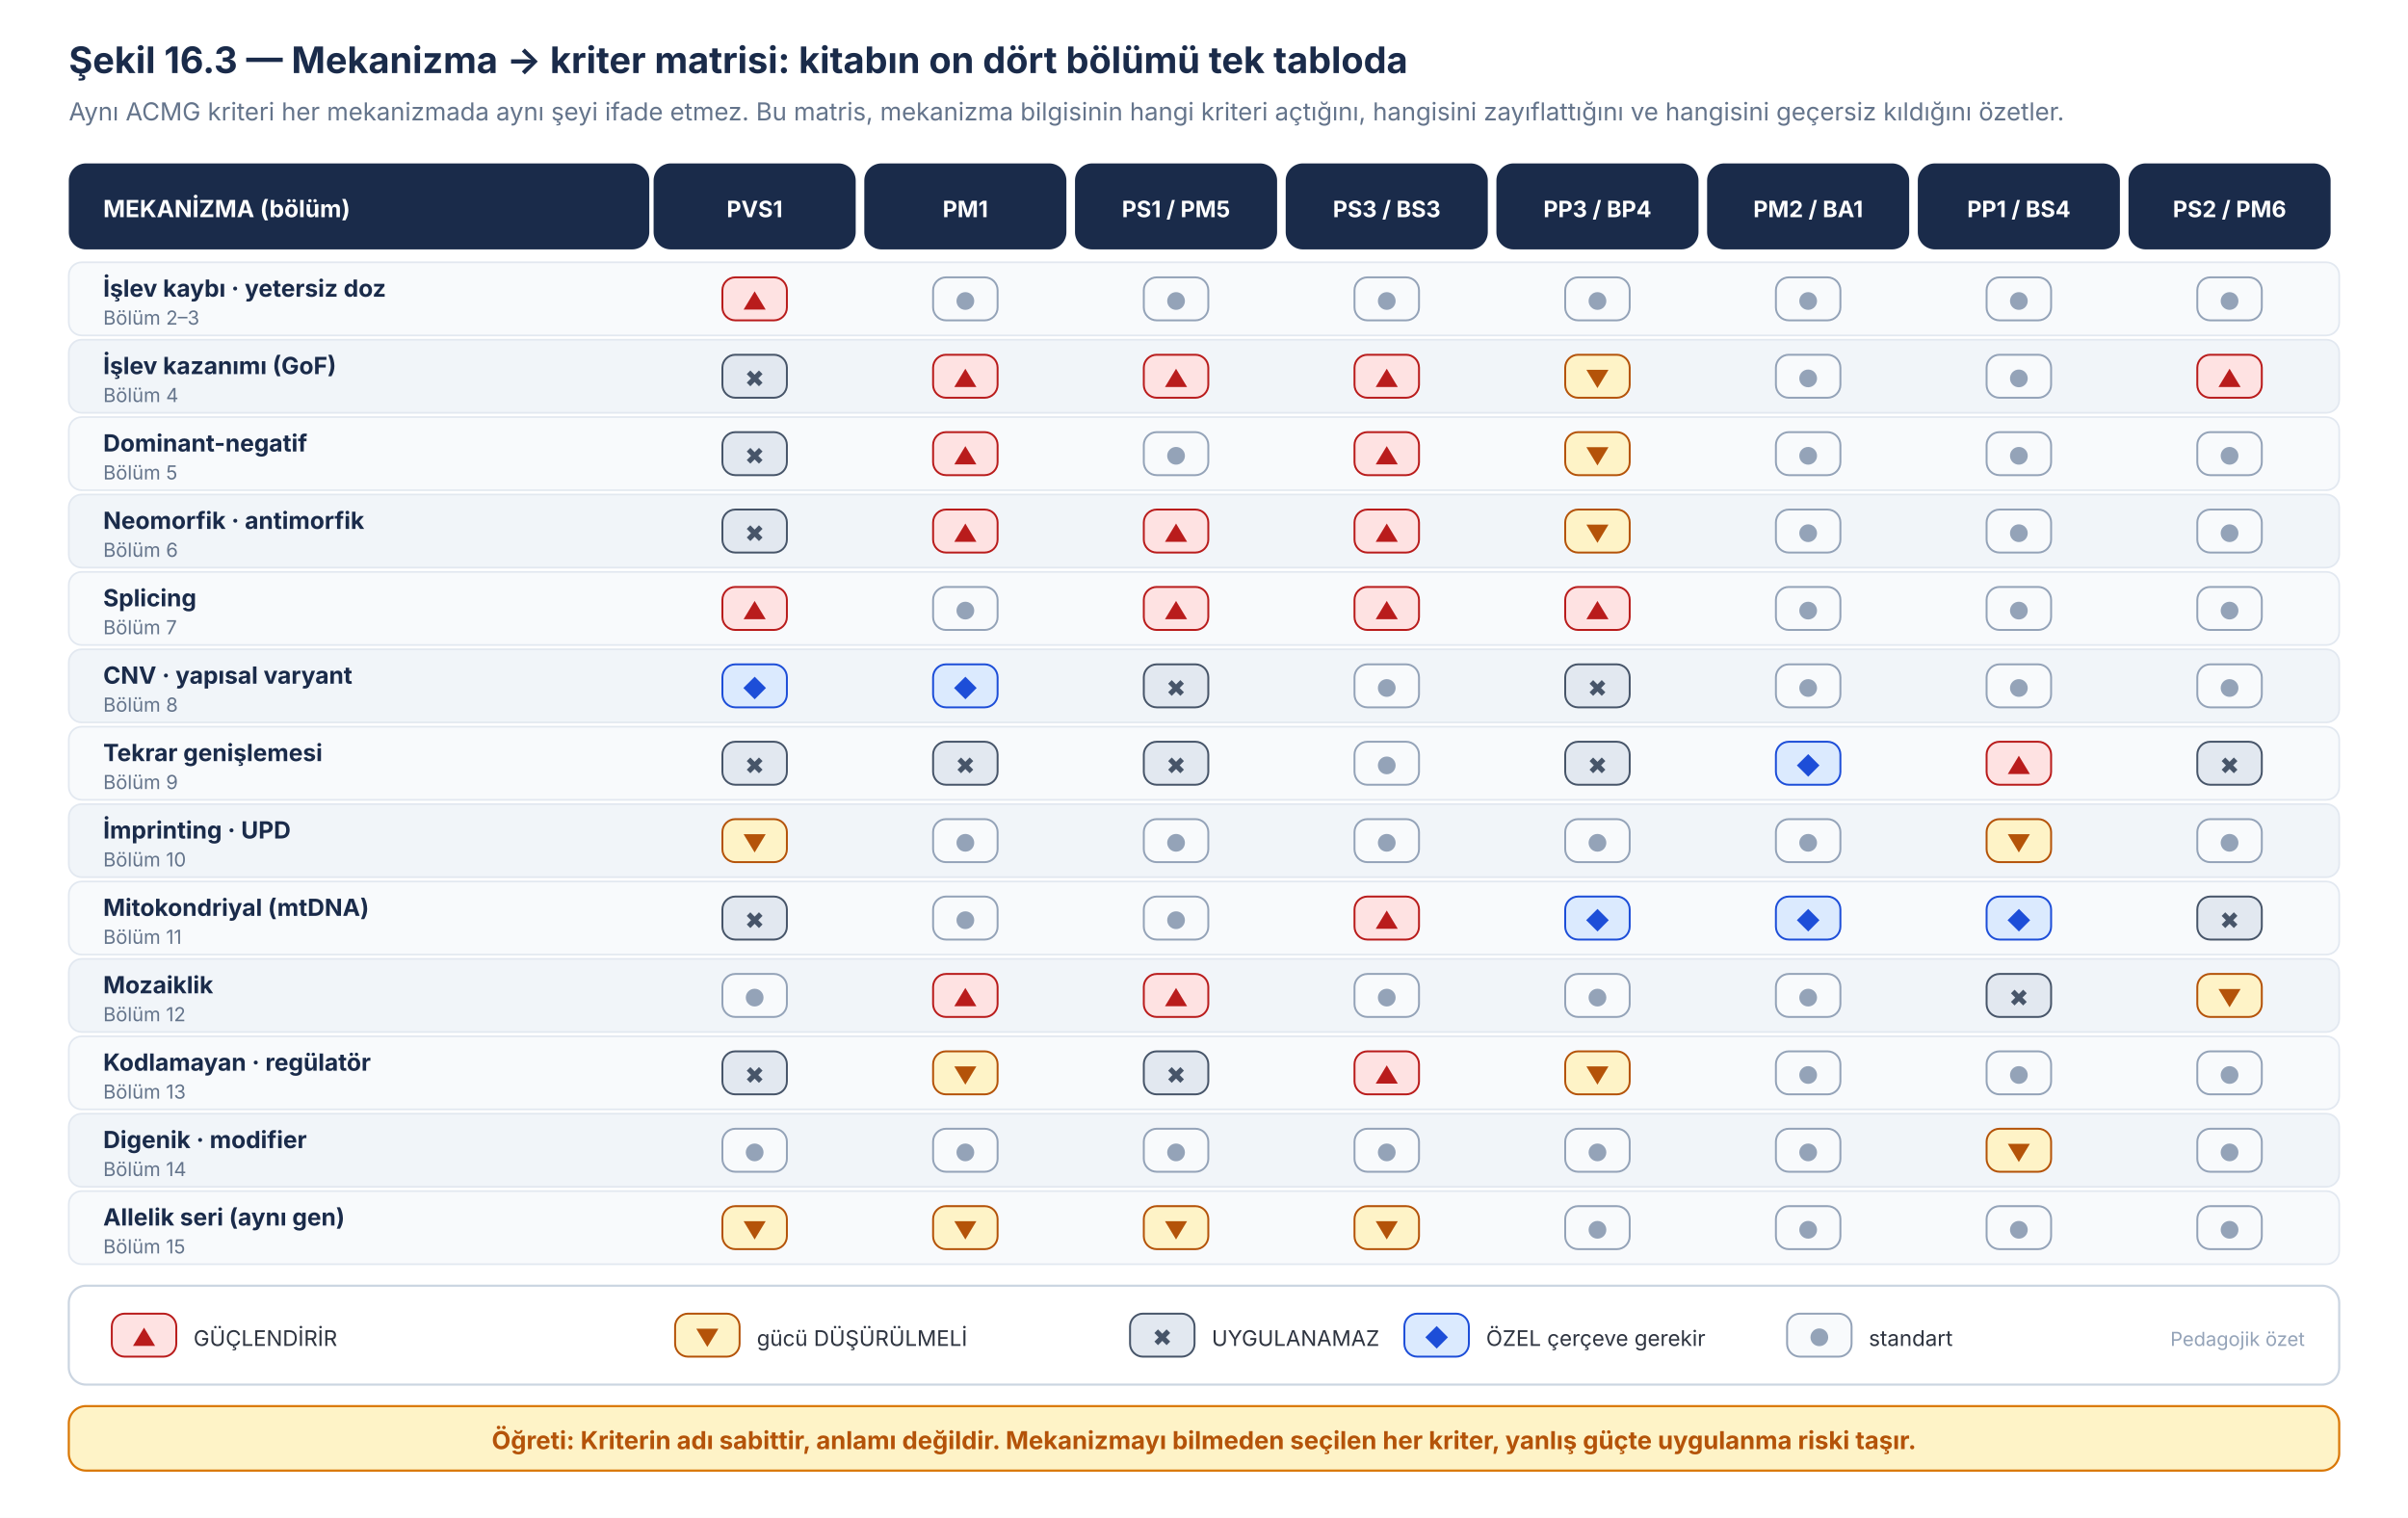
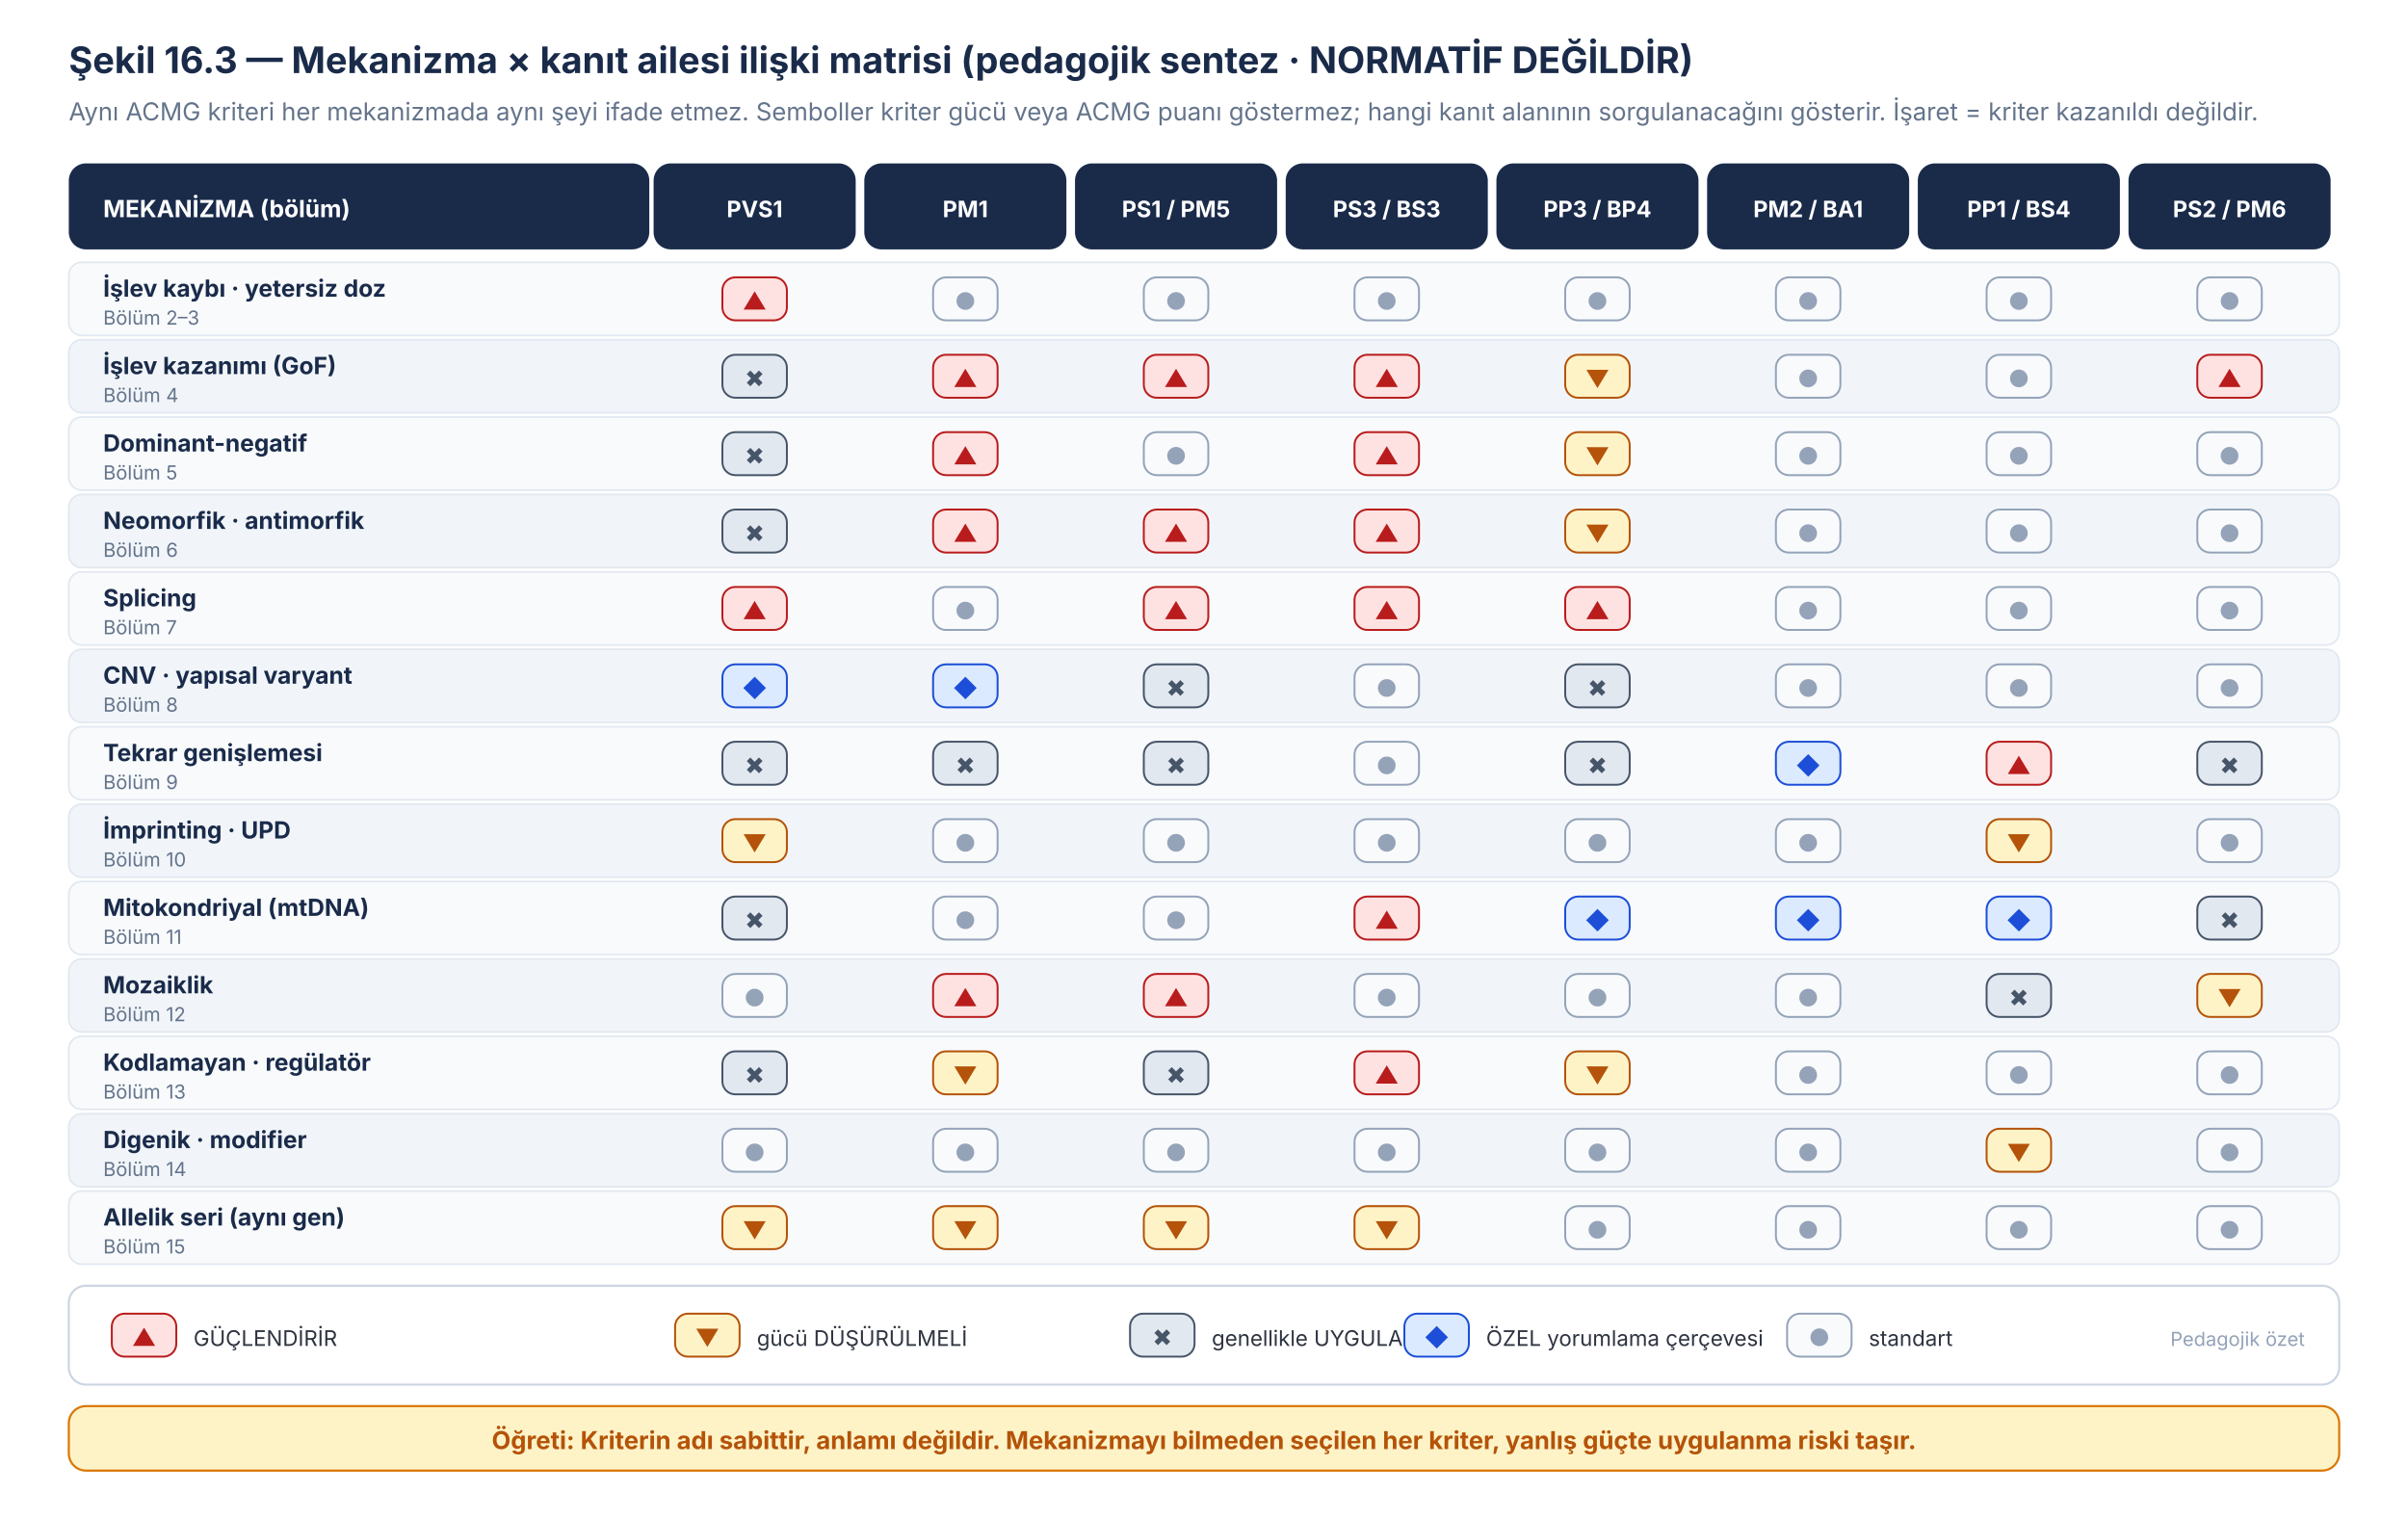
<svg xmlns="http://www.w3.org/2000/svg" viewBox="0 0 1120 706" width="1120" height="706" font-family="Inter, 'Source Sans 3', 'Helvetica Neue', Arial, sans-serif">
  <rect x="0" y="0" width="1120" height="706" fill="#ffffff" />
-   <text x="32" y="34" font-size="17" font-weight="700" fill="#1A2B4A">Şekil 16.3 — Mekanizma → kriter matrisi: kitabın on dört bölümü tek tabloda</text>
-   <text x="32" y="56" font-size="11.5" fill="#64748B">Aynı ACMG kriteri her mekanizmada aynı şeyi ifade etmez. Bu matris, mekanizma bilgisinin hangi kriteri açtığını, hangisini zayıflattığını ve hangisini geçersiz kıldığını özetler.</text>
+   <text x="32" y="34" font-size="17" font-weight="700" fill="#1A2B4A">Şekil 16.3 — Mekanizma × kanıt ailesi ilişki matrisi (pedagojik sentez · NORMATİF DEĞİLDİR)</text>
+   <text x="32" y="56" font-size="11.5" fill="#64748B">Aynı ACMG kriteri her mekanizmada aynı şeyi ifade etmez. Semboller kriter gücü veya ACMG puanı göstermez; hangi kanıt alanının sorgulanacağını gösterir. İşaret = kriter kazanıldı değildir.</text>
  <rect x="32" y="76" width="270" height="40" rx="8" fill="#1A2B4A" />
  <text x="48" y="101" font-size="11" font-weight="700" fill="#ffffff">MEKANİZMA (bölüm)</text>
  <rect x="304" y="76" width="94" height="40" rx="8" fill="#1A2B4A" />
  <text x="351" y="101" font-size="10.5" font-weight="700" fill="#ffffff" text-anchor="middle">PVS1</text>
  <rect x="402" y="76" width="94" height="40" rx="8" fill="#1A2B4A" />
  <text x="449" y="101" font-size="10.5" font-weight="700" fill="#ffffff" text-anchor="middle">PM1</text>
  <rect x="500" y="76" width="94" height="40" rx="8" fill="#1A2B4A" />
  <text x="547" y="101" font-size="10.5" font-weight="700" fill="#ffffff" text-anchor="middle">PS1 / PM5</text>
  <rect x="598" y="76" width="94" height="40" rx="8" fill="#1A2B4A" />
  <text x="645" y="101" font-size="10.5" font-weight="700" fill="#ffffff" text-anchor="middle">PS3 / BS3</text>
  <rect x="696" y="76" width="94" height="40" rx="8" fill="#1A2B4A" />
  <text x="743" y="101" font-size="10.5" font-weight="700" fill="#ffffff" text-anchor="middle">PP3 / BP4</text>
  <rect x="794" y="76" width="94" height="40" rx="8" fill="#1A2B4A" />
  <text x="841" y="101" font-size="10.5" font-weight="700" fill="#ffffff" text-anchor="middle">PM2 / BA1</text>
  <rect x="892" y="76" width="94" height="40" rx="8" fill="#1A2B4A" />
  <text x="939" y="101" font-size="10.5" font-weight="700" fill="#ffffff" text-anchor="middle">PP1 / BS4</text>
  <rect x="990" y="76" width="94" height="40" rx="8" fill="#1A2B4A" />
  <text x="1037" y="101" font-size="10.5" font-weight="700" fill="#ffffff" text-anchor="middle">PS2 / PM6</text>
  <rect x="32" y="122" width="1056" height="34" rx="6" fill="#F8FAFC" stroke="#E2E8F0" stroke-width="0.8" />
  <text x="48" y="138" font-size="11" font-weight="700" fill="#1A2B4A">İşlev kaybı · yetersiz doz</text>
  <text x="48" y="151" font-size="9" fill="#64748B">Bölüm 2–3</text>
  <rect x="336" y="129" width="30" height="20" rx="6" fill="#FEE2E2" stroke="#B91C1C" stroke-width="0.9" />
  <text x="351" y="144" font-size="11" font-weight="700" fill="#B91C1C" text-anchor="middle">▲</text>
  <rect x="434" y="129" width="30" height="20" rx="6" fill="#F8FAFC" stroke="#94A3B8" stroke-width="0.9" />
  <text x="449" y="144" font-size="11" font-weight="700" fill="#94A3B8" text-anchor="middle">●</text>
  <rect x="532" y="129" width="30" height="20" rx="6" fill="#F8FAFC" stroke="#94A3B8" stroke-width="0.9" />
  <text x="547" y="144" font-size="11" font-weight="700" fill="#94A3B8" text-anchor="middle">●</text>
  <rect x="630" y="129" width="30" height="20" rx="6" fill="#F8FAFC" stroke="#94A3B8" stroke-width="0.9" />
  <text x="645" y="144" font-size="11" font-weight="700" fill="#94A3B8" text-anchor="middle">●</text>
  <rect x="728" y="129" width="30" height="20" rx="6" fill="#F8FAFC" stroke="#94A3B8" stroke-width="0.9" />
  <text x="743" y="144" font-size="11" font-weight="700" fill="#94A3B8" text-anchor="middle">●</text>
  <rect x="826" y="129" width="30" height="20" rx="6" fill="#F8FAFC" stroke="#94A3B8" stroke-width="0.9" />
  <text x="841" y="144" font-size="11" font-weight="700" fill="#94A3B8" text-anchor="middle">●</text>
  <rect x="924" y="129" width="30" height="20" rx="6" fill="#F8FAFC" stroke="#94A3B8" stroke-width="0.9" />
  <text x="939" y="144" font-size="11" font-weight="700" fill="#94A3B8" text-anchor="middle">●</text>
  <rect x="1022" y="129" width="30" height="20" rx="6" fill="#F8FAFC" stroke="#94A3B8" stroke-width="0.9" />
  <text x="1037" y="144" font-size="11" font-weight="700" fill="#94A3B8" text-anchor="middle">●</text>
  <rect x="32" y="158" width="1056" height="34" rx="6" fill="#F1F5F9" stroke="#E2E8F0" stroke-width="0.8" />
  <text x="48" y="174" font-size="11" font-weight="700" fill="#1A2B4A">İşlev kazanımı (GoF)</text>
  <text x="48" y="187" font-size="9" fill="#64748B">Bölüm 4</text>
  <rect x="336" y="165" width="30" height="20" rx="6" fill="#E2E8F0" stroke="#475569" stroke-width="0.9" />
  <text x="351" y="180" font-size="11" font-weight="700" fill="#475569" text-anchor="middle">✖</text>
  <rect x="434" y="165" width="30" height="20" rx="6" fill="#FEE2E2" stroke="#B91C1C" stroke-width="0.9" />
  <text x="449" y="180" font-size="11" font-weight="700" fill="#B91C1C" text-anchor="middle">▲</text>
  <rect x="532" y="165" width="30" height="20" rx="6" fill="#FEE2E2" stroke="#B91C1C" stroke-width="0.9" />
  <text x="547" y="180" font-size="11" font-weight="700" fill="#B91C1C" text-anchor="middle">▲</text>
  <rect x="630" y="165" width="30" height="20" rx="6" fill="#FEE2E2" stroke="#B91C1C" stroke-width="0.9" />
  <text x="645" y="180" font-size="11" font-weight="700" fill="#B91C1C" text-anchor="middle">▲</text>
  <rect x="728" y="165" width="30" height="20" rx="6" fill="#FEF3C7" stroke="#B45309" stroke-width="0.9" />
  <text x="743" y="180" font-size="11" font-weight="700" fill="#B45309" text-anchor="middle">▼</text>
  <rect x="826" y="165" width="30" height="20" rx="6" fill="#F8FAFC" stroke="#94A3B8" stroke-width="0.9" />
  <text x="841" y="180" font-size="11" font-weight="700" fill="#94A3B8" text-anchor="middle">●</text>
  <rect x="924" y="165" width="30" height="20" rx="6" fill="#F8FAFC" stroke="#94A3B8" stroke-width="0.9" />
  <text x="939" y="180" font-size="11" font-weight="700" fill="#94A3B8" text-anchor="middle">●</text>
  <rect x="1022" y="165" width="30" height="20" rx="6" fill="#FEE2E2" stroke="#B91C1C" stroke-width="0.9" />
  <text x="1037" y="180" font-size="11" font-weight="700" fill="#B91C1C" text-anchor="middle">▲</text>
  <rect x="32" y="194" width="1056" height="34" rx="6" fill="#F8FAFC" stroke="#E2E8F0" stroke-width="0.8" />
  <text x="48" y="210" font-size="11" font-weight="700" fill="#1A2B4A">Dominant-negatif</text>
  <text x="48" y="223" font-size="9" fill="#64748B">Bölüm 5</text>
  <rect x="336" y="201" width="30" height="20" rx="6" fill="#E2E8F0" stroke="#475569" stroke-width="0.9" />
  <text x="351" y="216" font-size="11" font-weight="700" fill="#475569" text-anchor="middle">✖</text>
  <rect x="434" y="201" width="30" height="20" rx="6" fill="#FEE2E2" stroke="#B91C1C" stroke-width="0.9" />
  <text x="449" y="216" font-size="11" font-weight="700" fill="#B91C1C" text-anchor="middle">▲</text>
  <rect x="532" y="201" width="30" height="20" rx="6" fill="#F8FAFC" stroke="#94A3B8" stroke-width="0.9" />
  <text x="547" y="216" font-size="11" font-weight="700" fill="#94A3B8" text-anchor="middle">●</text>
  <rect x="630" y="201" width="30" height="20" rx="6" fill="#FEE2E2" stroke="#B91C1C" stroke-width="0.9" />
  <text x="645" y="216" font-size="11" font-weight="700" fill="#B91C1C" text-anchor="middle">▲</text>
  <rect x="728" y="201" width="30" height="20" rx="6" fill="#FEF3C7" stroke="#B45309" stroke-width="0.9" />
  <text x="743" y="216" font-size="11" font-weight="700" fill="#B45309" text-anchor="middle">▼</text>
  <rect x="826" y="201" width="30" height="20" rx="6" fill="#F8FAFC" stroke="#94A3B8" stroke-width="0.9" />
  <text x="841" y="216" font-size="11" font-weight="700" fill="#94A3B8" text-anchor="middle">●</text>
  <rect x="924" y="201" width="30" height="20" rx="6" fill="#F8FAFC" stroke="#94A3B8" stroke-width="0.9" />
  <text x="939" y="216" font-size="11" font-weight="700" fill="#94A3B8" text-anchor="middle">●</text>
  <rect x="1022" y="201" width="30" height="20" rx="6" fill="#F8FAFC" stroke="#94A3B8" stroke-width="0.9" />
  <text x="1037" y="216" font-size="11" font-weight="700" fill="#94A3B8" text-anchor="middle">●</text>
  <rect x="32" y="230" width="1056" height="34" rx="6" fill="#F1F5F9" stroke="#E2E8F0" stroke-width="0.8" />
  <text x="48" y="246" font-size="11" font-weight="700" fill="#1A2B4A">Neomorfik · antimorfik</text>
  <text x="48" y="259" font-size="9" fill="#64748B">Bölüm 6</text>
  <rect x="336" y="237" width="30" height="20" rx="6" fill="#E2E8F0" stroke="#475569" stroke-width="0.9" />
  <text x="351" y="252" font-size="11" font-weight="700" fill="#475569" text-anchor="middle">✖</text>
  <rect x="434" y="237" width="30" height="20" rx="6" fill="#FEE2E2" stroke="#B91C1C" stroke-width="0.9" />
  <text x="449" y="252" font-size="11" font-weight="700" fill="#B91C1C" text-anchor="middle">▲</text>
  <rect x="532" y="237" width="30" height="20" rx="6" fill="#FEE2E2" stroke="#B91C1C" stroke-width="0.9" />
  <text x="547" y="252" font-size="11" font-weight="700" fill="#B91C1C" text-anchor="middle">▲</text>
  <rect x="630" y="237" width="30" height="20" rx="6" fill="#FEE2E2" stroke="#B91C1C" stroke-width="0.9" />
  <text x="645" y="252" font-size="11" font-weight="700" fill="#B91C1C" text-anchor="middle">▲</text>
  <rect x="728" y="237" width="30" height="20" rx="6" fill="#FEF3C7" stroke="#B45309" stroke-width="0.9" />
  <text x="743" y="252" font-size="11" font-weight="700" fill="#B45309" text-anchor="middle">▼</text>
  <rect x="826" y="237" width="30" height="20" rx="6" fill="#F8FAFC" stroke="#94A3B8" stroke-width="0.9" />
  <text x="841" y="252" font-size="11" font-weight="700" fill="#94A3B8" text-anchor="middle">●</text>
  <rect x="924" y="237" width="30" height="20" rx="6" fill="#F8FAFC" stroke="#94A3B8" stroke-width="0.9" />
  <text x="939" y="252" font-size="11" font-weight="700" fill="#94A3B8" text-anchor="middle">●</text>
  <rect x="1022" y="237" width="30" height="20" rx="6" fill="#F8FAFC" stroke="#94A3B8" stroke-width="0.9" />
  <text x="1037" y="252" font-size="11" font-weight="700" fill="#94A3B8" text-anchor="middle">●</text>
  <rect x="32" y="266" width="1056" height="34" rx="6" fill="#F8FAFC" stroke="#E2E8F0" stroke-width="0.8" />
  <text x="48" y="282" font-size="11" font-weight="700" fill="#1A2B4A">Splicing</text>
  <text x="48" y="295" font-size="9" fill="#64748B">Bölüm 7</text>
  <rect x="336" y="273" width="30" height="20" rx="6" fill="#FEE2E2" stroke="#B91C1C" stroke-width="0.9" />
  <text x="351" y="288" font-size="11" font-weight="700" fill="#B91C1C" text-anchor="middle">▲</text>
  <rect x="434" y="273" width="30" height="20" rx="6" fill="#F8FAFC" stroke="#94A3B8" stroke-width="0.9" />
  <text x="449" y="288" font-size="11" font-weight="700" fill="#94A3B8" text-anchor="middle">●</text>
  <rect x="532" y="273" width="30" height="20" rx="6" fill="#FEE2E2" stroke="#B91C1C" stroke-width="0.9" />
  <text x="547" y="288" font-size="11" font-weight="700" fill="#B91C1C" text-anchor="middle">▲</text>
  <rect x="630" y="273" width="30" height="20" rx="6" fill="#FEE2E2" stroke="#B91C1C" stroke-width="0.9" />
  <text x="645" y="288" font-size="11" font-weight="700" fill="#B91C1C" text-anchor="middle">▲</text>
  <rect x="728" y="273" width="30" height="20" rx="6" fill="#FEE2E2" stroke="#B91C1C" stroke-width="0.9" />
  <text x="743" y="288" font-size="11" font-weight="700" fill="#B91C1C" text-anchor="middle">▲</text>
  <rect x="826" y="273" width="30" height="20" rx="6" fill="#F8FAFC" stroke="#94A3B8" stroke-width="0.9" />
  <text x="841" y="288" font-size="11" font-weight="700" fill="#94A3B8" text-anchor="middle">●</text>
  <rect x="924" y="273" width="30" height="20" rx="6" fill="#F8FAFC" stroke="#94A3B8" stroke-width="0.9" />
  <text x="939" y="288" font-size="11" font-weight="700" fill="#94A3B8" text-anchor="middle">●</text>
  <rect x="1022" y="273" width="30" height="20" rx="6" fill="#F8FAFC" stroke="#94A3B8" stroke-width="0.9" />
  <text x="1037" y="288" font-size="11" font-weight="700" fill="#94A3B8" text-anchor="middle">●</text>
  <rect x="32" y="302" width="1056" height="34" rx="6" fill="#F1F5F9" stroke="#E2E8F0" stroke-width="0.8" />
  <text x="48" y="318" font-size="11" font-weight="700" fill="#1A2B4A">CNV · yapısal varyant</text>
  <text x="48" y="331" font-size="9" fill="#64748B">Bölüm 8</text>
  <rect x="336" y="309" width="30" height="20" rx="6" fill="#DBEAFE" stroke="#1D4ED8" stroke-width="0.9" />
  <text x="351" y="324" font-size="11" font-weight="700" fill="#1D4ED8" text-anchor="middle">◆</text>
  <rect x="434" y="309" width="30" height="20" rx="6" fill="#DBEAFE" stroke="#1D4ED8" stroke-width="0.9" />
  <text x="449" y="324" font-size="11" font-weight="700" fill="#1D4ED8" text-anchor="middle">◆</text>
  <rect x="532" y="309" width="30" height="20" rx="6" fill="#E2E8F0" stroke="#475569" stroke-width="0.9" />
  <text x="547" y="324" font-size="11" font-weight="700" fill="#475569" text-anchor="middle">✖</text>
  <rect x="630" y="309" width="30" height="20" rx="6" fill="#F8FAFC" stroke="#94A3B8" stroke-width="0.9" />
  <text x="645" y="324" font-size="11" font-weight="700" fill="#94A3B8" text-anchor="middle">●</text>
  <rect x="728" y="309" width="30" height="20" rx="6" fill="#E2E8F0" stroke="#475569" stroke-width="0.9" />
  <text x="743" y="324" font-size="11" font-weight="700" fill="#475569" text-anchor="middle">✖</text>
  <rect x="826" y="309" width="30" height="20" rx="6" fill="#F8FAFC" stroke="#94A3B8" stroke-width="0.9" />
  <text x="841" y="324" font-size="11" font-weight="700" fill="#94A3B8" text-anchor="middle">●</text>
  <rect x="924" y="309" width="30" height="20" rx="6" fill="#F8FAFC" stroke="#94A3B8" stroke-width="0.9" />
  <text x="939" y="324" font-size="11" font-weight="700" fill="#94A3B8" text-anchor="middle">●</text>
  <rect x="1022" y="309" width="30" height="20" rx="6" fill="#F8FAFC" stroke="#94A3B8" stroke-width="0.9" />
  <text x="1037" y="324" font-size="11" font-weight="700" fill="#94A3B8" text-anchor="middle">●</text>
  <rect x="32" y="338" width="1056" height="34" rx="6" fill="#F8FAFC" stroke="#E2E8F0" stroke-width="0.8" />
  <text x="48" y="354" font-size="11" font-weight="700" fill="#1A2B4A">Tekrar genişlemesi</text>
  <text x="48" y="367" font-size="9" fill="#64748B">Bölüm 9</text>
  <rect x="336" y="345" width="30" height="20" rx="6" fill="#E2E8F0" stroke="#475569" stroke-width="0.9" />
  <text x="351" y="360" font-size="11" font-weight="700" fill="#475569" text-anchor="middle">✖</text>
  <rect x="434" y="345" width="30" height="20" rx="6" fill="#E2E8F0" stroke="#475569" stroke-width="0.9" />
  <text x="449" y="360" font-size="11" font-weight="700" fill="#475569" text-anchor="middle">✖</text>
  <rect x="532" y="345" width="30" height="20" rx="6" fill="#E2E8F0" stroke="#475569" stroke-width="0.9" />
  <text x="547" y="360" font-size="11" font-weight="700" fill="#475569" text-anchor="middle">✖</text>
  <rect x="630" y="345" width="30" height="20" rx="6" fill="#F8FAFC" stroke="#94A3B8" stroke-width="0.9" />
  <text x="645" y="360" font-size="11" font-weight="700" fill="#94A3B8" text-anchor="middle">●</text>
  <rect x="728" y="345" width="30" height="20" rx="6" fill="#E2E8F0" stroke="#475569" stroke-width="0.9" />
  <text x="743" y="360" font-size="11" font-weight="700" fill="#475569" text-anchor="middle">✖</text>
  <rect x="826" y="345" width="30" height="20" rx="6" fill="#DBEAFE" stroke="#1D4ED8" stroke-width="0.9" />
  <text x="841" y="360" font-size="11" font-weight="700" fill="#1D4ED8" text-anchor="middle">◆</text>
  <rect x="924" y="345" width="30" height="20" rx="6" fill="#FEE2E2" stroke="#B91C1C" stroke-width="0.9" />
  <text x="939" y="360" font-size="11" font-weight="700" fill="#B91C1C" text-anchor="middle">▲</text>
  <rect x="1022" y="345" width="30" height="20" rx="6" fill="#E2E8F0" stroke="#475569" stroke-width="0.9" />
  <text x="1037" y="360" font-size="11" font-weight="700" fill="#475569" text-anchor="middle">✖</text>
  <rect x="32" y="374" width="1056" height="34" rx="6" fill="#F1F5F9" stroke="#E2E8F0" stroke-width="0.8" />
  <text x="48" y="390" font-size="11" font-weight="700" fill="#1A2B4A">İmprinting · UPD</text>
  <text x="48" y="403" font-size="9" fill="#64748B">Bölüm 10</text>
  <rect x="336" y="381" width="30" height="20" rx="6" fill="#FEF3C7" stroke="#B45309" stroke-width="0.9" />
  <text x="351" y="396" font-size="11" font-weight="700" fill="#B45309" text-anchor="middle">▼</text>
  <rect x="434" y="381" width="30" height="20" rx="6" fill="#F8FAFC" stroke="#94A3B8" stroke-width="0.9" />
  <text x="449" y="396" font-size="11" font-weight="700" fill="#94A3B8" text-anchor="middle">●</text>
  <rect x="532" y="381" width="30" height="20" rx="6" fill="#F8FAFC" stroke="#94A3B8" stroke-width="0.9" />
  <text x="547" y="396" font-size="11" font-weight="700" fill="#94A3B8" text-anchor="middle">●</text>
  <rect x="630" y="381" width="30" height="20" rx="6" fill="#F8FAFC" stroke="#94A3B8" stroke-width="0.9" />
  <text x="645" y="396" font-size="11" font-weight="700" fill="#94A3B8" text-anchor="middle">●</text>
  <rect x="728" y="381" width="30" height="20" rx="6" fill="#F8FAFC" stroke="#94A3B8" stroke-width="0.9" />
  <text x="743" y="396" font-size="11" font-weight="700" fill="#94A3B8" text-anchor="middle">●</text>
  <rect x="826" y="381" width="30" height="20" rx="6" fill="#F8FAFC" stroke="#94A3B8" stroke-width="0.9" />
  <text x="841" y="396" font-size="11" font-weight="700" fill="#94A3B8" text-anchor="middle">●</text>
  <rect x="924" y="381" width="30" height="20" rx="6" fill="#FEF3C7" stroke="#B45309" stroke-width="0.9" />
  <text x="939" y="396" font-size="11" font-weight="700" fill="#B45309" text-anchor="middle">▼</text>
  <rect x="1022" y="381" width="30" height="20" rx="6" fill="#F8FAFC" stroke="#94A3B8" stroke-width="0.9" />
  <text x="1037" y="396" font-size="11" font-weight="700" fill="#94A3B8" text-anchor="middle">●</text>
  <rect x="32" y="410" width="1056" height="34" rx="6" fill="#F8FAFC" stroke="#E2E8F0" stroke-width="0.8" />
  <text x="48" y="426" font-size="11" font-weight="700" fill="#1A2B4A">Mitokondriyal (mtDNA)</text>
  <text x="48" y="439" font-size="9" fill="#64748B">Bölüm 11</text>
  <rect x="336" y="417" width="30" height="20" rx="6" fill="#E2E8F0" stroke="#475569" stroke-width="0.9" />
  <text x="351" y="432" font-size="11" font-weight="700" fill="#475569" text-anchor="middle">✖</text>
  <rect x="434" y="417" width="30" height="20" rx="6" fill="#F8FAFC" stroke="#94A3B8" stroke-width="0.9" />
  <text x="449" y="432" font-size="11" font-weight="700" fill="#94A3B8" text-anchor="middle">●</text>
  <rect x="532" y="417" width="30" height="20" rx="6" fill="#F8FAFC" stroke="#94A3B8" stroke-width="0.9" />
  <text x="547" y="432" font-size="11" font-weight="700" fill="#94A3B8" text-anchor="middle">●</text>
  <rect x="630" y="417" width="30" height="20" rx="6" fill="#FEE2E2" stroke="#B91C1C" stroke-width="0.9" />
  <text x="645" y="432" font-size="11" font-weight="700" fill="#B91C1C" text-anchor="middle">▲</text>
  <rect x="728" y="417" width="30" height="20" rx="6" fill="#DBEAFE" stroke="#1D4ED8" stroke-width="0.9" />
  <text x="743" y="432" font-size="11" font-weight="700" fill="#1D4ED8" text-anchor="middle">◆</text>
  <rect x="826" y="417" width="30" height="20" rx="6" fill="#DBEAFE" stroke="#1D4ED8" stroke-width="0.9" />
  <text x="841" y="432" font-size="11" font-weight="700" fill="#1D4ED8" text-anchor="middle">◆</text>
  <rect x="924" y="417" width="30" height="20" rx="6" fill="#DBEAFE" stroke="#1D4ED8" stroke-width="0.9" />
  <text x="939" y="432" font-size="11" font-weight="700" fill="#1D4ED8" text-anchor="middle">◆</text>
  <rect x="1022" y="417" width="30" height="20" rx="6" fill="#E2E8F0" stroke="#475569" stroke-width="0.9" />
  <text x="1037" y="432" font-size="11" font-weight="700" fill="#475569" text-anchor="middle">✖</text>
  <rect x="32" y="446" width="1056" height="34" rx="6" fill="#F1F5F9" stroke="#E2E8F0" stroke-width="0.8" />
  <text x="48" y="462" font-size="11" font-weight="700" fill="#1A2B4A">Mozaiklik</text>
  <text x="48" y="475" font-size="9" fill="#64748B">Bölüm 12</text>
  <rect x="336" y="453" width="30" height="20" rx="6" fill="#F8FAFC" stroke="#94A3B8" stroke-width="0.9" />
  <text x="351" y="468" font-size="11" font-weight="700" fill="#94A3B8" text-anchor="middle">●</text>
  <rect x="434" y="453" width="30" height="20" rx="6" fill="#FEE2E2" stroke="#B91C1C" stroke-width="0.9" />
  <text x="449" y="468" font-size="11" font-weight="700" fill="#B91C1C" text-anchor="middle">▲</text>
  <rect x="532" y="453" width="30" height="20" rx="6" fill="#FEE2E2" stroke="#B91C1C" stroke-width="0.9" />
  <text x="547" y="468" font-size="11" font-weight="700" fill="#B91C1C" text-anchor="middle">▲</text>
  <rect x="630" y="453" width="30" height="20" rx="6" fill="#F8FAFC" stroke="#94A3B8" stroke-width="0.9" />
  <text x="645" y="468" font-size="11" font-weight="700" fill="#94A3B8" text-anchor="middle">●</text>
  <rect x="728" y="453" width="30" height="20" rx="6" fill="#F8FAFC" stroke="#94A3B8" stroke-width="0.9" />
  <text x="743" y="468" font-size="11" font-weight="700" fill="#94A3B8" text-anchor="middle">●</text>
  <rect x="826" y="453" width="30" height="20" rx="6" fill="#F8FAFC" stroke="#94A3B8" stroke-width="0.9" />
  <text x="841" y="468" font-size="11" font-weight="700" fill="#94A3B8" text-anchor="middle">●</text>
  <rect x="924" y="453" width="30" height="20" rx="6" fill="#E2E8F0" stroke="#475569" stroke-width="0.9" />
  <text x="939" y="468" font-size="11" font-weight="700" fill="#475569" text-anchor="middle">✖</text>
  <rect x="1022" y="453" width="30" height="20" rx="6" fill="#FEF3C7" stroke="#B45309" stroke-width="0.9" />
  <text x="1037" y="468" font-size="11" font-weight="700" fill="#B45309" text-anchor="middle">▼</text>
  <rect x="32" y="482" width="1056" height="34" rx="6" fill="#F8FAFC" stroke="#E2E8F0" stroke-width="0.8" />
  <text x="48" y="498" font-size="11" font-weight="700" fill="#1A2B4A">Kodlamayan · regülatör</text>
  <text x="48" y="511" font-size="9" fill="#64748B">Bölüm 13</text>
  <rect x="336" y="489" width="30" height="20" rx="6" fill="#E2E8F0" stroke="#475569" stroke-width="0.9" />
  <text x="351" y="504" font-size="11" font-weight="700" fill="#475569" text-anchor="middle">✖</text>
  <rect x="434" y="489" width="30" height="20" rx="6" fill="#FEF3C7" stroke="#B45309" stroke-width="0.9" />
  <text x="449" y="504" font-size="11" font-weight="700" fill="#B45309" text-anchor="middle">▼</text>
  <rect x="532" y="489" width="30" height="20" rx="6" fill="#E2E8F0" stroke="#475569" stroke-width="0.9" />
  <text x="547" y="504" font-size="11" font-weight="700" fill="#475569" text-anchor="middle">✖</text>
  <rect x="630" y="489" width="30" height="20" rx="6" fill="#FEE2E2" stroke="#B91C1C" stroke-width="0.9" />
  <text x="645" y="504" font-size="11" font-weight="700" fill="#B91C1C" text-anchor="middle">▲</text>
  <rect x="728" y="489" width="30" height="20" rx="6" fill="#FEF3C7" stroke="#B45309" stroke-width="0.9" />
  <text x="743" y="504" font-size="11" font-weight="700" fill="#B45309" text-anchor="middle">▼</text>
  <rect x="826" y="489" width="30" height="20" rx="6" fill="#F8FAFC" stroke="#94A3B8" stroke-width="0.9" />
  <text x="841" y="504" font-size="11" font-weight="700" fill="#94A3B8" text-anchor="middle">●</text>
  <rect x="924" y="489" width="30" height="20" rx="6" fill="#F8FAFC" stroke="#94A3B8" stroke-width="0.9" />
  <text x="939" y="504" font-size="11" font-weight="700" fill="#94A3B8" text-anchor="middle">●</text>
  <rect x="1022" y="489" width="30" height="20" rx="6" fill="#F8FAFC" stroke="#94A3B8" stroke-width="0.9" />
  <text x="1037" y="504" font-size="11" font-weight="700" fill="#94A3B8" text-anchor="middle">●</text>
  <rect x="32" y="518" width="1056" height="34" rx="6" fill="#F1F5F9" stroke="#E2E8F0" stroke-width="0.8" />
  <text x="48" y="534" font-size="11" font-weight="700" fill="#1A2B4A">Digenik · modifier</text>
  <text x="48" y="547" font-size="9" fill="#64748B">Bölüm 14</text>
  <rect x="336" y="525" width="30" height="20" rx="6" fill="#F8FAFC" stroke="#94A3B8" stroke-width="0.9" />
  <text x="351" y="540" font-size="11" font-weight="700" fill="#94A3B8" text-anchor="middle">●</text>
  <rect x="434" y="525" width="30" height="20" rx="6" fill="#F8FAFC" stroke="#94A3B8" stroke-width="0.9" />
  <text x="449" y="540" font-size="11" font-weight="700" fill="#94A3B8" text-anchor="middle">●</text>
  <rect x="532" y="525" width="30" height="20" rx="6" fill="#F8FAFC" stroke="#94A3B8" stroke-width="0.9" />
  <text x="547" y="540" font-size="11" font-weight="700" fill="#94A3B8" text-anchor="middle">●</text>
  <rect x="630" y="525" width="30" height="20" rx="6" fill="#F8FAFC" stroke="#94A3B8" stroke-width="0.9" />
  <text x="645" y="540" font-size="11" font-weight="700" fill="#94A3B8" text-anchor="middle">●</text>
  <rect x="728" y="525" width="30" height="20" rx="6" fill="#F8FAFC" stroke="#94A3B8" stroke-width="0.9" />
  <text x="743" y="540" font-size="11" font-weight="700" fill="#94A3B8" text-anchor="middle">●</text>
  <rect x="826" y="525" width="30" height="20" rx="6" fill="#F8FAFC" stroke="#94A3B8" stroke-width="0.9" />
  <text x="841" y="540" font-size="11" font-weight="700" fill="#94A3B8" text-anchor="middle">●</text>
  <rect x="924" y="525" width="30" height="20" rx="6" fill="#FEF3C7" stroke="#B45309" stroke-width="0.9" />
  <text x="939" y="540" font-size="11" font-weight="700" fill="#B45309" text-anchor="middle">▼</text>
  <rect x="1022" y="525" width="30" height="20" rx="6" fill="#F8FAFC" stroke="#94A3B8" stroke-width="0.9" />
  <text x="1037" y="540" font-size="11" font-weight="700" fill="#94A3B8" text-anchor="middle">●</text>
  <rect x="32" y="554" width="1056" height="34" rx="6" fill="#F8FAFC" stroke="#E2E8F0" stroke-width="0.8" />
  <text x="48" y="570" font-size="11" font-weight="700" fill="#1A2B4A">Allelik seri (aynı gen)</text>
  <text x="48" y="583" font-size="9" fill="#64748B">Bölüm 15</text>
  <rect x="336" y="561" width="30" height="20" rx="6" fill="#FEF3C7" stroke="#B45309" stroke-width="0.9" />
  <text x="351" y="576" font-size="11" font-weight="700" fill="#B45309" text-anchor="middle">▼</text>
  <rect x="434" y="561" width="30" height="20" rx="6" fill="#FEF3C7" stroke="#B45309" stroke-width="0.9" />
  <text x="449" y="576" font-size="11" font-weight="700" fill="#B45309" text-anchor="middle">▼</text>
  <rect x="532" y="561" width="30" height="20" rx="6" fill="#FEF3C7" stroke="#B45309" stroke-width="0.9" />
  <text x="547" y="576" font-size="11" font-weight="700" fill="#B45309" text-anchor="middle">▼</text>
  <rect x="630" y="561" width="30" height="20" rx="6" fill="#FEF3C7" stroke="#B45309" stroke-width="0.9" />
  <text x="645" y="576" font-size="11" font-weight="700" fill="#B45309" text-anchor="middle">▼</text>
  <rect x="728" y="561" width="30" height="20" rx="6" fill="#F8FAFC" stroke="#94A3B8" stroke-width="0.9" />
  <text x="743" y="576" font-size="11" font-weight="700" fill="#94A3B8" text-anchor="middle">●</text>
  <rect x="826" y="561" width="30" height="20" rx="6" fill="#F8FAFC" stroke="#94A3B8" stroke-width="0.9" />
  <text x="841" y="576" font-size="11" font-weight="700" fill="#94A3B8" text-anchor="middle">●</text>
  <rect x="924" y="561" width="30" height="20" rx="6" fill="#F8FAFC" stroke="#94A3B8" stroke-width="0.9" />
  <text x="939" y="576" font-size="11" font-weight="700" fill="#94A3B8" text-anchor="middle">●</text>
  <rect x="1022" y="561" width="30" height="20" rx="6" fill="#F8FAFC" stroke="#94A3B8" stroke-width="0.9" />
  <text x="1037" y="576" font-size="11" font-weight="700" fill="#94A3B8" text-anchor="middle">●</text>
  <rect x="32" y="598" width="1056" height="46" rx="8" fill="#ffffff" stroke="#CBD5E1" stroke-width="1" />
  <rect x="52" y="611" width="30" height="20" rx="6" fill="#FEE2E2" stroke="#B91C1C" stroke-width="0.9" />
  <text x="67" y="626" font-size="11" font-weight="700" fill="#B91C1C" text-anchor="middle">▲</text>
  <text x="90" y="626" font-size="10" fill="#2E3440">GÜÇLENDİRİR</text>
  <rect x="314.0" y="611" width="30" height="20" rx="6" fill="#FEF3C7" stroke="#B45309" stroke-width="0.9" />
  <text x="329.0" y="626" font-size="11" font-weight="700" fill="#B45309" text-anchor="middle">▼</text>
  <text x="352.0" y="626" font-size="10" fill="#2E3440">gücü DÜŞÜRÜLMELİ</text>
  <rect x="525.6" y="611" width="30" height="20" rx="6" fill="#E2E8F0" stroke="#475569" stroke-width="0.9" />
  <text x="540.6" y="626" font-size="11" font-weight="700" fill="#475569" text-anchor="middle">✖</text>
-   <text x="563.6" y="626" font-size="10" fill="#2E3440">UYGULANAMAZ</text>
+   <text x="563.6" y="626" font-size="10" fill="#2E3440">genellikle UYGULANMAZ</text>
  <rect x="653.2" y="611" width="30" height="20" rx="6" fill="#DBEAFE" stroke="#1D4ED8" stroke-width="0.9" />
  <text x="668.2" y="626" font-size="11" font-weight="700" fill="#1D4ED8" text-anchor="middle">◆</text>
-   <text x="691.2" y="626" font-size="10" fill="#2E3440">ÖZEL çerçeve gerekir</text>
+   <text x="691.2" y="626" font-size="10" fill="#2E3440">ÖZEL yorumlama çerçevesi</text>
  <rect x="831.2" y="611" width="30" height="20" rx="6" fill="#F8FAFC" stroke="#94A3B8" stroke-width="0.9" />
  <text x="846.2" y="626" font-size="11" font-weight="700" fill="#94A3B8" text-anchor="middle">●</text>
  <text x="869.2" y="626" font-size="10" fill="#2E3440">standart</text>
  <text x="1072" y="626" font-size="9" fill="#94A3B8" text-anchor="end">Pedagojik özet</text>
  <rect x="32" y="654" width="1056" height="30" rx="8" fill="#FEF3C7" stroke="#D97706" stroke-width="1" />
  <text x="560" y="674" font-size="11.5" font-weight="700" fill="#B45309" text-anchor="middle">Öğreti: Kriterin adı sabittir, anlamı değildir. Mekanizmayı bilmeden seçilen her kriter, yanlış güçte uygulanma riski taşır.</text>
</svg>
